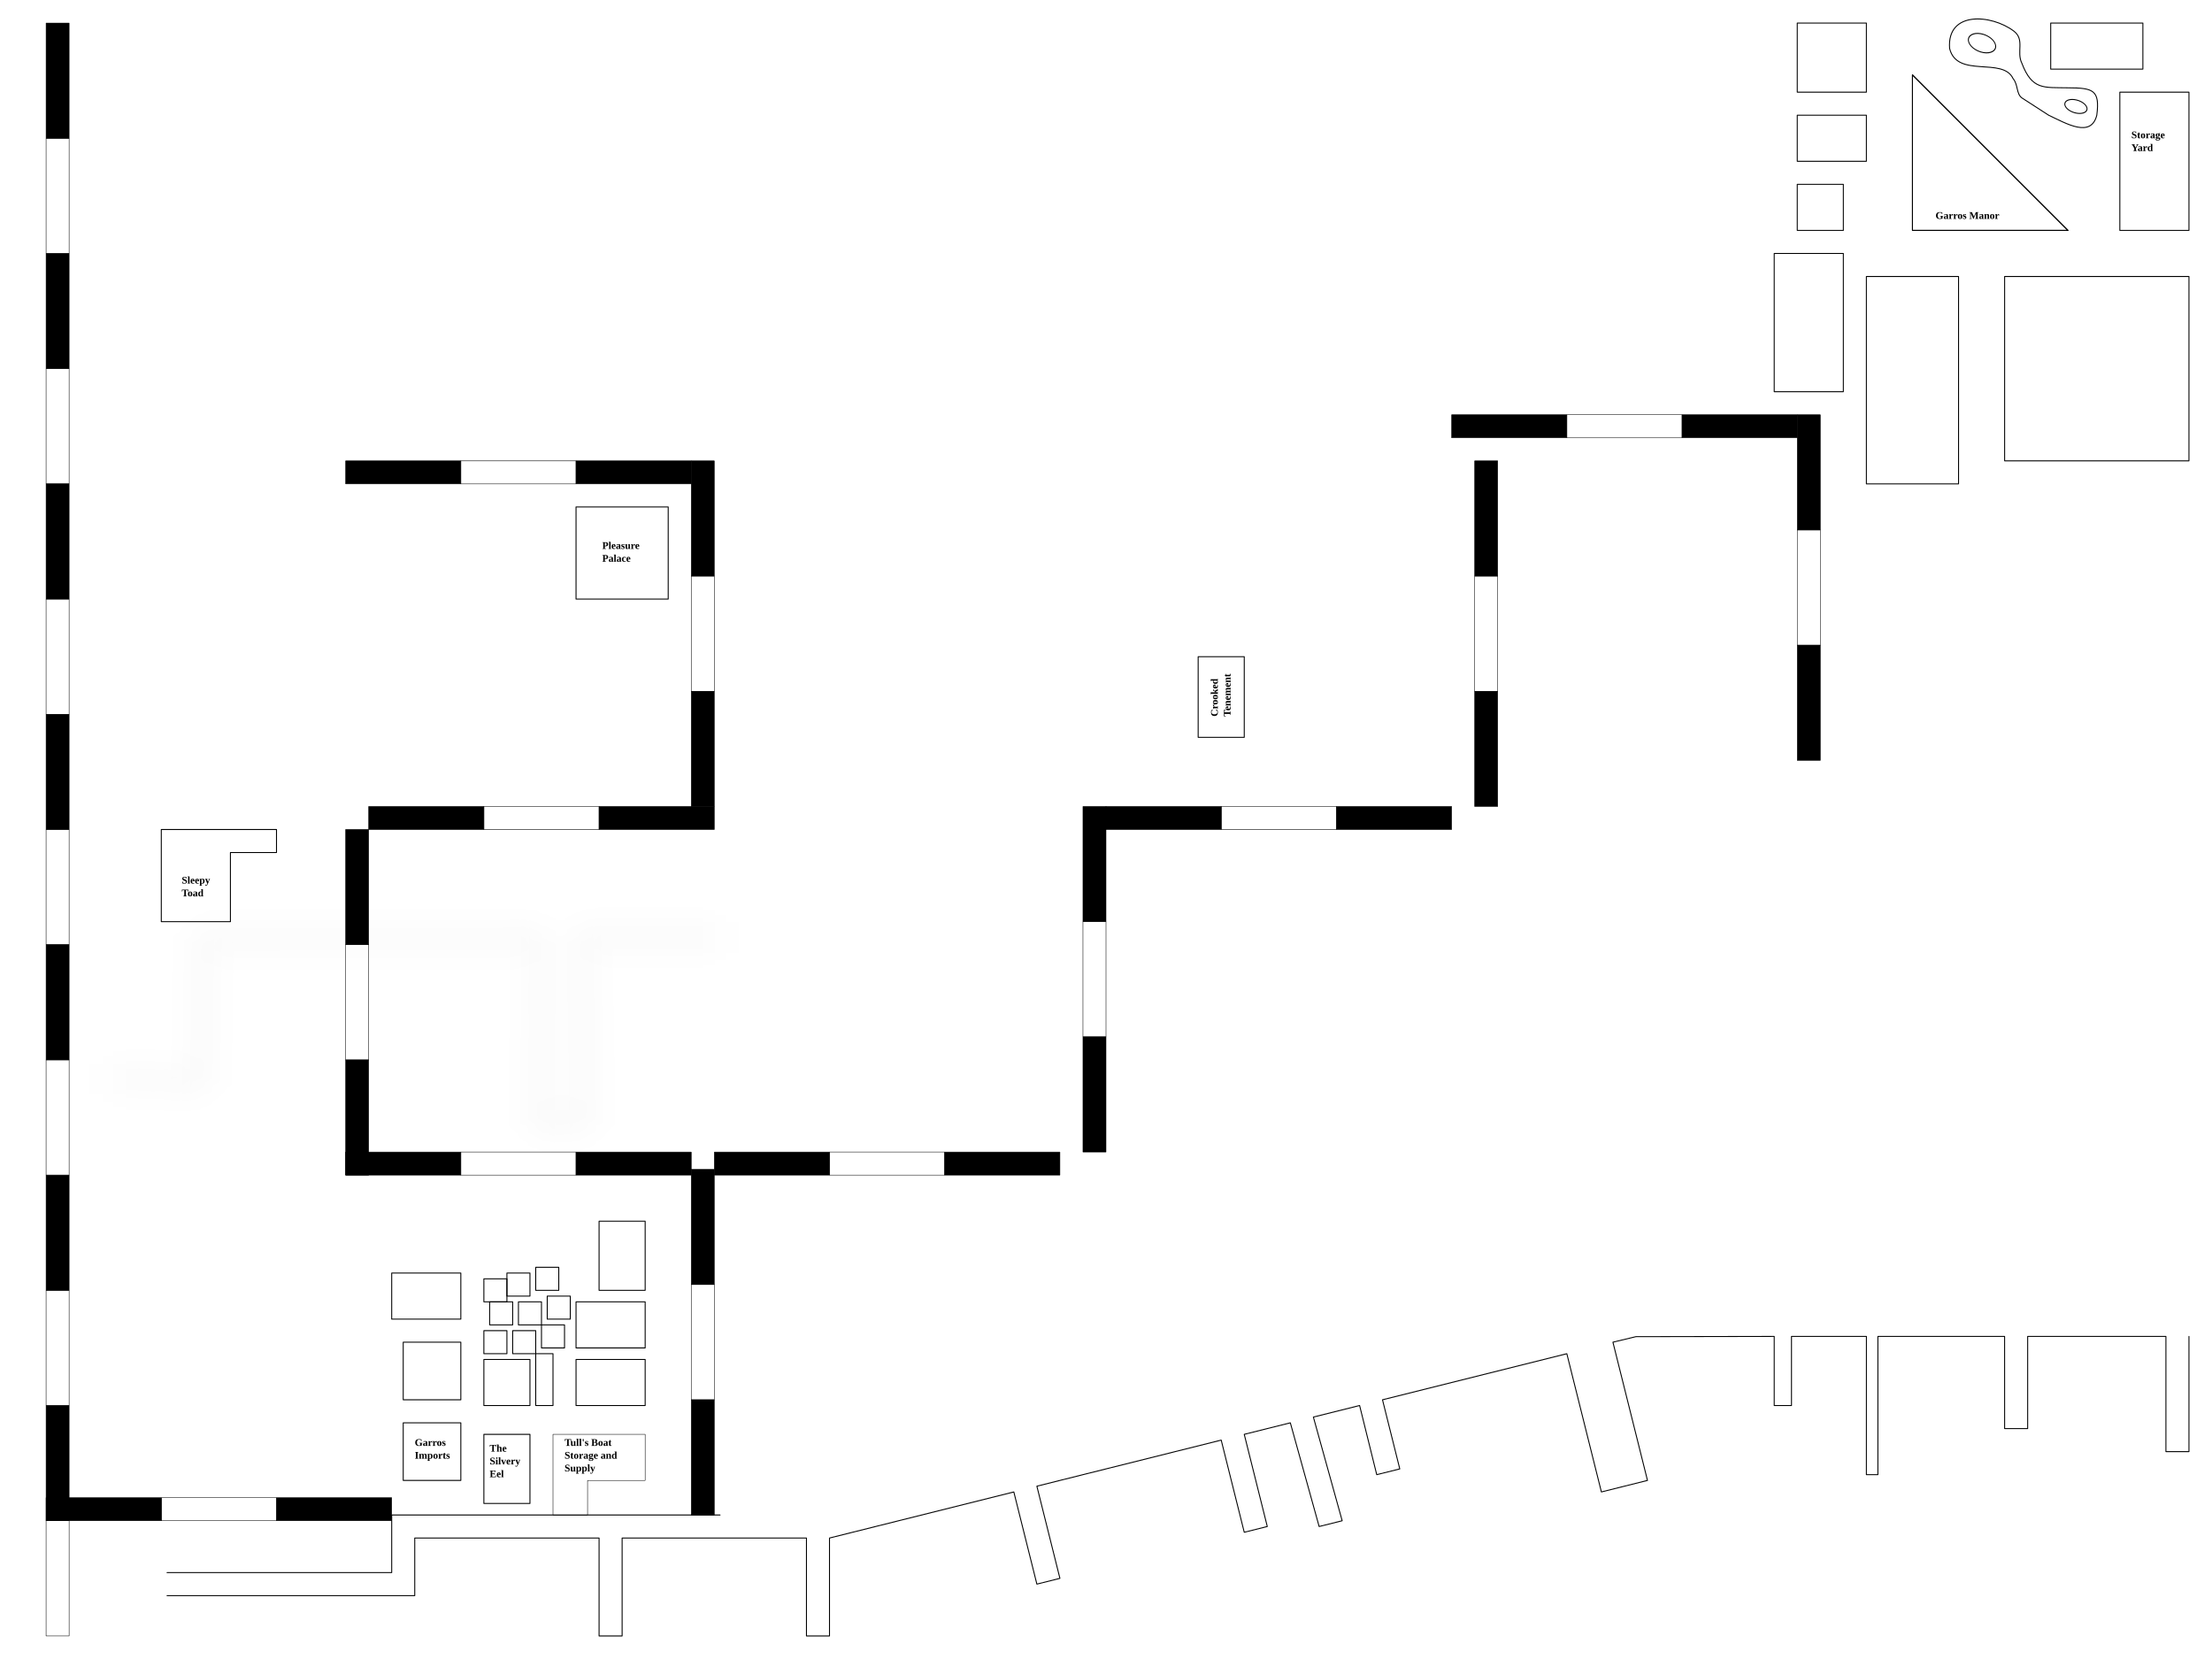
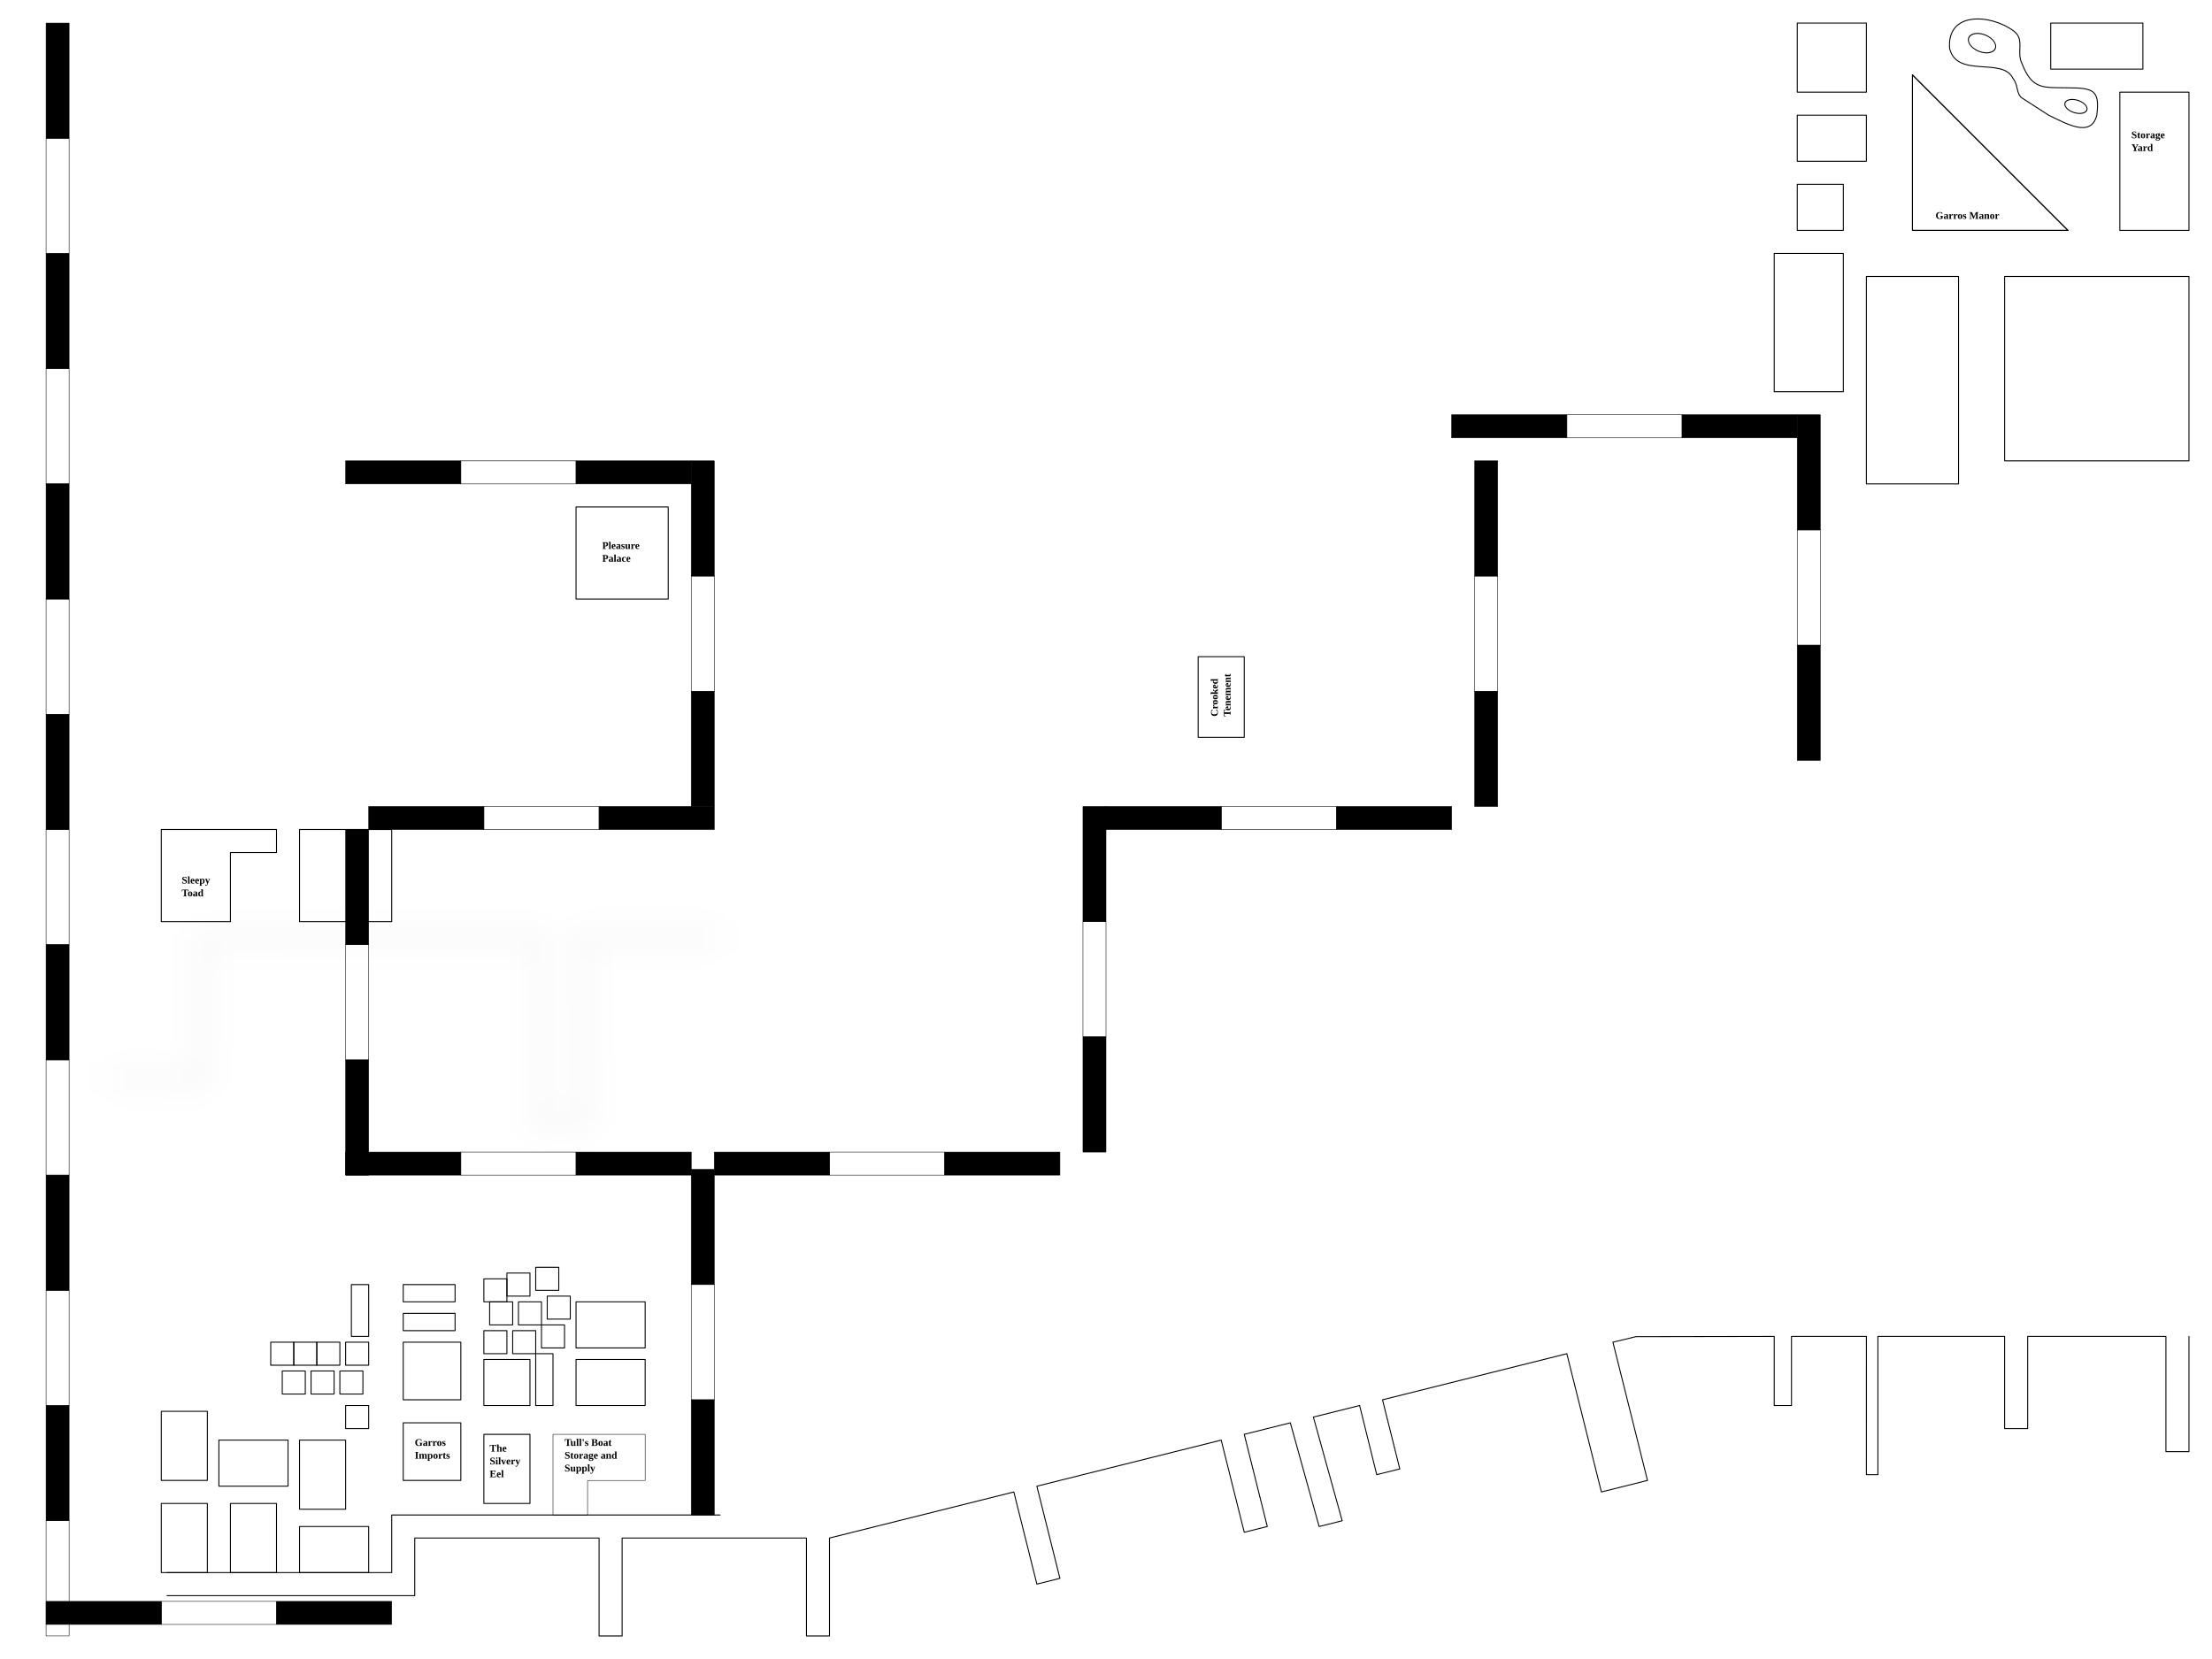
<svg xmlns="http://www.w3.org/2000/svg" version="1.1" id="svg2" width="48in" height="36in" viewBox="0 0 4608 3456">
  <defs id="defs6">
    <filter style="color-interpolation-filters:sRGB" id="filter856" x="-0.063" width="1.125" y="-0.206" height="1.411">
      <feGaussianBlur stdDeviation="33.26" id="feGaussianBlur858" />
    </filter>
    <filter style="color-interpolation-filters:sRGB" id="filter1891" x="-0.017" width="1.033" y="-0.009" height="1.019">
      <feGaussianBlur stdDeviation="0.66" id="feGaussianBlur1893" />
    </filter>
  </defs>
  <g id="layer2" transform="translate(0,1260)">
    <path style="opacity:1;fill:none;fill-opacity:0.78;stroke:#000000;stroke-width:1;stroke-linecap:round;stroke-linejoin:round;stroke-miterlimit:4;stroke-dasharray:none;stroke-dashoffset:0;stroke-opacity:1;filter:url(#filter856)" d="m 225.354,986.982 194.101,6.58 3.29,-296.086 702.382,-1.645 -1.645,384.912 95.406,-3.29 -6.58,-384.912 h 287.861" id="path820" />
    <path style="opacity:1;fill:none;fill-opacity:0.78;stroke:#000000;stroke-width:2;stroke-linecap:round;stroke-linejoin:round;stroke-miterlimit:4;stroke-dasharray:none;stroke-dashoffset:0;stroke-opacity:1" d="m 348,2064 h 516 v -120 h 384 v 204 h 48 v -204 h 384 v 204 h 48 v -204 l 384,-96 48,192 48,-12 -48,-192 384,-96 48,192 48,-12 -48,-192 96.007,-24.002 L 2748,1920 l 48,-12 -60,-216 96.305,-24.076 L 2868,1812 l 48,-12 -36,-144 384,-96 72,288 96,-24 -72,-288 47.899,-11.496 L 3696,1524 v 144 h 36 v -144 h 156.071 l -0.072,288 h 24 v -288 h 263.948 l 0.052,192 h 48 v -192 h 288 v 240 h 48 l -5e-4,-240" id="path879" />
    <path style="opacity:1;fill:none;fill-opacity:0.78;stroke:#000000;stroke-width:2;stroke-linecap:round;stroke-linejoin:round;stroke-miterlimit:4;stroke-dasharray:none;stroke-dashoffset:0;stroke-opacity:1" d="m 348,2016 h 468 v -120 h 684" id="path887" />
    <g id="g1086" transform="translate(-1344,-912)" style="stroke-width:2;stroke-miterlimit:4;stroke-dasharray:none">
      <text id="text979" y="1492.595" x="1722.496" style="font-style:normal;font-variant:normal;font-weight:bold;font-stretch:normal;font-size:21.333px;line-height:1.25;font-family:'Liberation Serif';-inkscape-font-specification:'Liberation Serif Bold';font-variant-ligatures:normal;font-variant-caps:normal;font-variant-numeric:normal;font-feature-settings:normal;text-align:start;letter-spacing:0px;word-spacing:0px;writing-mode:lr-tb;text-anchor:start;fill:#000000;fill-opacity:1;stroke:none;stroke-width:2;stroke-miterlimit:4;stroke-dasharray:none" xml:space="preserve">
        <tspan y="1492.595" x="1722.496" id="tspan977">Sleepy</tspan>
        <tspan id="tspan981" y="1519.262" x="1722.496">Toad</tspan>
      </text>
      <path id="path1058" d="m 1680,1572 h 144 v -144 h 96 v -48 h -240 z" style="opacity:1;fill:none;fill-opacity:0.78;stroke:#000000;stroke-width:2;stroke-linecap:round;stroke-linejoin:round;stroke-miterlimit:4;stroke-dasharray:none;stroke-dashoffset:0;stroke-opacity:1" />
    </g>
    <g id="g1092" transform="translate(-432,-1824)" style="stroke-width:2;stroke-miterlimit:4;stroke-dasharray:none">
      <text id="text985" y="1707.489" x="1686.496" style="font-style:normal;font-variant:normal;font-weight:bold;font-stretch:normal;font-size:21.333px;line-height:1.25;font-family:'Liberation Serif';-inkscape-font-specification:'Liberation Serif Bold';font-variant-ligatures:normal;font-variant-caps:normal;font-variant-numeric:normal;font-feature-settings:normal;text-align:start;letter-spacing:0px;word-spacing:0px;writing-mode:lr-tb;text-anchor:start;fill:#000000;fill-opacity:1;stroke:none;stroke-width:2;stroke-miterlimit:4;stroke-dasharray:none" xml:space="preserve">
        <tspan y="1707.489" x="1686.496" id="tspan983">Pleasure</tspan>
        <tspan id="tspan987" y="1734.156" x="1686.496">Palace</tspan>
      </text>
      <path id="path1060" d="m 1632,1620 h 192 v 192 h -192 z" style="opacity:1;fill:none;fill-opacity:0.78;stroke:#000000;stroke-width:2;stroke-linecap:round;stroke-linejoin:round;stroke-miterlimit:4;stroke-dasharray:none;stroke-dashoffset:0;stroke-opacity:1" />
    </g>
    <rect style="opacity:1;fill:none;fill-opacity:0.78;stroke:#000000;stroke-width:1;stroke-linecap:round;stroke-linejoin:round;stroke-miterlimit:4;stroke-dasharray:none;stroke-dashoffset:0;stroke-opacity:1" id="rect1094" width="48" height="240" x="96" y="1908" />
    <rect style="opacity:1;fill:#000000;fill-opacity:1;stroke:#000000;stroke-width:1;stroke-linecap:round;stroke-linejoin:round;stroke-miterlimit:4;stroke-dasharray:none;stroke-dashoffset:0;stroke-opacity:1" id="rect1094-7" width="48" height="240" x="96" y="1668" />
    <rect style="opacity:1;fill:none;fill-opacity:0.78;stroke:#000000;stroke-width:1;stroke-linecap:round;stroke-linejoin:round;stroke-miterlimit:4;stroke-dasharray:none;stroke-dashoffset:0;stroke-opacity:1" id="rect1094-0" width="48" height="240" x="96" y="1428" />
    <rect style="opacity:1;fill:#000000;fill-opacity:1;stroke:#000000;stroke-width:1;stroke-linecap:round;stroke-linejoin:round;stroke-miterlimit:4;stroke-dasharray:none;stroke-dashoffset:0;stroke-opacity:1" id="rect1094-7-9" width="48" height="240" x="96" y="1188" />
    <rect style="opacity:1;fill:none;fill-opacity:0.78;stroke:#000000;stroke-width:1;stroke-linecap:round;stroke-linejoin:round;stroke-miterlimit:4;stroke-dasharray:none;stroke-dashoffset:0;stroke-opacity:1" id="rect1094-3" width="48" height="240" x="96" y="948" />
    <rect style="opacity:1;fill:#000000;fill-opacity:1;stroke:#000000;stroke-width:1;stroke-linecap:round;stroke-linejoin:round;stroke-miterlimit:4;stroke-dasharray:none;stroke-dashoffset:0;stroke-opacity:1" id="rect1094-7-6" width="48" height="240" x="96" y="708" />
    <rect style="opacity:1;fill:none;fill-opacity:0.78;stroke:#000000;stroke-width:1;stroke-linecap:round;stroke-linejoin:round;stroke-miterlimit:4;stroke-dasharray:none;stroke-dashoffset:0;stroke-opacity:1" id="rect1094-0-0" width="48" height="240" x="96" y="468" />
    <rect style="opacity:1;fill:#000000;fill-opacity:1;stroke:#000000;stroke-width:1;stroke-linecap:round;stroke-linejoin:round;stroke-miterlimit:4;stroke-dasharray:none;stroke-dashoffset:0;stroke-opacity:1" id="rect1094-7-9-6" width="48" height="240" x="96" y="228" />
    <rect style="opacity:1;fill:none;fill-opacity:0.78;stroke:#000000;stroke-width:1;stroke-linecap:round;stroke-linejoin:round;stroke-miterlimit:4;stroke-dasharray:none;stroke-dashoffset:0;stroke-opacity:1" id="rect1094-2" width="48" height="240" x="96" y="-12" />
    <rect style="opacity:1;fill:#000000;fill-opacity:1;stroke:#000000;stroke-width:1;stroke-linecap:round;stroke-linejoin:round;stroke-miterlimit:4;stroke-dasharray:none;stroke-dashoffset:0;stroke-opacity:1" id="rect1094-7-61" width="48" height="240" x="96" y="-252" />
    <rect style="opacity:1;fill:none;fill-opacity:0.78;stroke:#000000;stroke-width:1;stroke-linecap:round;stroke-linejoin:round;stroke-miterlimit:4;stroke-dasharray:none;stroke-dashoffset:0;stroke-opacity:1" id="rect1094-0-8" width="48" height="240" x="96" y="-492" />
    <rect style="opacity:1;fill:#000000;fill-opacity:1;stroke:#000000;stroke-width:1;stroke-linecap:round;stroke-linejoin:round;stroke-miterlimit:4;stroke-dasharray:none;stroke-dashoffset:0;stroke-opacity:1" id="rect1094-7-9-7" width="48" height="240" x="96" y="-732" />
    <rect style="opacity:1;fill:none;fill-opacity:0.78;stroke:#000000;stroke-width:1;stroke-linecap:round;stroke-linejoin:round;stroke-miterlimit:4;stroke-dasharray:none;stroke-dashoffset:0;stroke-opacity:1" id="rect1094-3-9" width="48" height="240" x="96" y="-972" />
    <rect style="opacity:1;fill:#000000;fill-opacity:1;stroke:#000000;stroke-width:1;stroke-linecap:round;stroke-linejoin:round;stroke-miterlimit:4;stroke-dasharray:none;stroke-dashoffset:0;stroke-opacity:1" id="rect1094-7-9-7-3" width="48" height="240" x="96" y="-1212" />
    <g id="g1228" transform="translate(900,-168)">
      <rect y="1824" x="540" height="240" width="48" id="rect1094-7-7" style="opacity:1;fill:#000000;fill-opacity:1;stroke:#000000;stroke-width:1;stroke-linecap:round;stroke-linejoin:round;stroke-miterlimit:4;stroke-dasharray:none;stroke-dashoffset:0;stroke-opacity:1" />
      <rect y="1584" x="540" height="240" width="48" id="rect1094-0-5" style="opacity:1;fill:none;fill-opacity:0.78;stroke:#000000;stroke-width:1;stroke-linecap:round;stroke-linejoin:round;stroke-miterlimit:4;stroke-dasharray:none;stroke-dashoffset:0;stroke-opacity:1" />
      <rect y="1344" x="540" height="240" width="48" id="rect1094-7-9-9" style="opacity:1;fill:#000000;fill-opacity:1;stroke:#000000;stroke-width:1;stroke-linecap:round;stroke-linejoin:round;stroke-miterlimit:4;stroke-dasharray:none;stroke-dashoffset:0;stroke-opacity:1" />
    </g>
    <rect style="opacity:1;fill:none;fill-opacity:1;stroke:#000000;stroke-width:2;stroke-linecap:round;stroke-linejoin:round;stroke-miterlimit:4;stroke-dasharray:none;stroke-dashoffset:0;stroke-opacity:1" id="rect1230" width="96" height="96" x="1008" y="1572" ry="0" />
    <rect style="opacity:1;fill:none;fill-opacity:1;stroke:#000000;stroke-width:2;stroke-linecap:round;stroke-linejoin:round;stroke-miterlimit:4;stroke-dasharray:none;stroke-dashoffset:0;stroke-opacity:1" id="rect1230-2" width="48" height="48" x="1008" y="1512" />
    <rect style="opacity:1;fill:none;fill-opacity:1;stroke:#000000;stroke-width:2;stroke-linecap:round;stroke-linejoin:round;stroke-miterlimit:4;stroke-dasharray:none;stroke-dashoffset:0;stroke-opacity:1" id="rect1230-28" width="48" height="48" x="1068" y="1512" />
    <rect style="opacity:1;fill:none;fill-opacity:1;stroke:#000000;stroke-width:2;stroke-linecap:round;stroke-linejoin:round;stroke-miterlimit:4;stroke-dasharray:none;stroke-dashoffset:0;stroke-opacity:1" id="rect1230-9" width="48" height="48" x="1020" y="1452" />
    <rect style="opacity:1;fill:none;fill-opacity:1;stroke:#000000;stroke-width:2;stroke-linecap:round;stroke-linejoin:round;stroke-miterlimit:4;stroke-dasharray:none;stroke-dashoffset:0;stroke-opacity:1" id="rect1230-7" width="48" height="48" x="1080" y="1452" />
    <rect style="opacity:1;fill:none;fill-opacity:1;stroke:#000000;stroke-width:2;stroke-linecap:round;stroke-linejoin:round;stroke-miterlimit:4;stroke-dasharray:none;stroke-dashoffset:0;stroke-opacity:1" id="rect1230-3" width="48" height="48" x="1056" y="1392" />
    <rect style="opacity:1;fill:none;fill-opacity:1;stroke:#000000;stroke-width:2;stroke-linecap:round;stroke-linejoin:round;stroke-miterlimit:4;stroke-dasharray:none;stroke-dashoffset:0;stroke-opacity:1" id="rect1230-6" width="48" height="48" x="1008" y="1404" />
    <rect style="opacity:1;fill:none;fill-opacity:1;stroke:#000000;stroke-width:2;stroke-linecap:round;stroke-linejoin:round;stroke-miterlimit:4;stroke-dasharray:none;stroke-dashoffset:0;stroke-opacity:1" id="rect1230-1" width="48" height="48" x="1128" y="1500" />
    <rect style="opacity:1;fill:none;fill-opacity:1;stroke:#000000;stroke-width:2;stroke-linecap:round;stroke-linejoin:round;stroke-miterlimit:4;stroke-dasharray:none;stroke-dashoffset:0;stroke-opacity:1" id="rect1230-29" width="48" height="48" x="1140" y="1440" />
    <rect style="opacity:1;fill:none;fill-opacity:1;stroke:#000000;stroke-width:2;stroke-linecap:round;stroke-linejoin:round;stroke-miterlimit:4;stroke-dasharray:none;stroke-dashoffset:0;stroke-opacity:1" id="rect1230-31" width="48" height="48" x="1116" y="1380" />
    <rect style="opacity:1;fill:none;fill-opacity:1;stroke:#000000;stroke-width:2;stroke-linecap:round;stroke-linejoin:round;stroke-miterlimit:4;stroke-dasharray:none;stroke-dashoffset:0;stroke-opacity:1" id="rect1230-94" width="36" height="108" x="1116" y="1560" />
    <g id="g1635" transform="translate(1488,-1344)" style="stroke-width:2;stroke-miterlimit:4;stroke-dasharray:none">
      <path id="path1328" d="m 2496,564 h 324 L 2496,240 v 324" style="opacity:1;fill:none;fill-opacity:1;stroke:#000000;stroke-width:2;stroke-linecap:round;stroke-linejoin:round;stroke-miterlimit:4;stroke-dasharray:none;stroke-dashoffset:0;stroke-opacity:1" />
      <path id="path1328-5" d="m 2496,564 h 324 L 2496,240 V 564" style="opacity:1;fill:none;fill-opacity:1;stroke:#000000;stroke-width:2;stroke-linecap:butt;stroke-linejoin:round;stroke-miterlimit:4;stroke-dasharray:none;stroke-dashoffset:1.5;stroke-opacity:1" />
      <text id="text1629" y="540" x="2544" style="font-style:normal;font-variant:normal;font-weight:bold;font-stretch:normal;font-size:21.333px;line-height:1.25;font-family:'Liberation Serif';-inkscape-font-specification:'Liberation Serif Bold';font-variant-ligatures:normal;font-variant-caps:normal;font-variant-numeric:normal;font-feature-settings:normal;text-align:start;letter-spacing:0px;word-spacing:0px;writing-mode:lr-tb;text-anchor:start;fill:#000000;fill-opacity:1;stroke:none;stroke-width:2;stroke-miterlimit:4;stroke-dasharray:none" xml:space="preserve">
        <tspan y="540" x="2544" id="tspan1627">Garros Manor</tspan>
      </text>
    </g>
    <g id="g1228-0" transform="rotate(-90,936,792)">
      <rect y="1824" x="540" height="240" width="48" id="rect1094-7-7-3" style="opacity:1;fill:#000000;fill-opacity:1;stroke:#000000;stroke-width:1;stroke-linecap:round;stroke-linejoin:round;stroke-miterlimit:4;stroke-dasharray:none;stroke-dashoffset:0;stroke-opacity:1" />
      <rect y="1584" x="540" height="240" width="48" id="rect1094-0-5-6" style="opacity:1;fill:none;fill-opacity:0.78;stroke:#000000;stroke-width:1;stroke-linecap:round;stroke-linejoin:round;stroke-miterlimit:4;stroke-dasharray:none;stroke-dashoffset:0;stroke-opacity:1" />
      <rect y="1344" x="540" height="240" width="48" id="rect1094-7-9-9-1" style="opacity:1;fill:#000000;fill-opacity:1;stroke:#000000;stroke-width:1;stroke-linecap:round;stroke-linejoin:round;stroke-miterlimit:4;stroke-dasharray:none;stroke-dashoffset:0;stroke-opacity:1" />
    </g>
    <g id="g1228-06" transform="translate(1716,-924)">
      <rect y="1824" x="540" height="240" width="48" id="rect1094-7-7-32" style="opacity:1;fill:#000000;fill-opacity:1;stroke:#000000;stroke-width:1;stroke-linecap:round;stroke-linejoin:round;stroke-miterlimit:4;stroke-dasharray:none;stroke-dashoffset:0;stroke-opacity:1" />
      <rect y="1584" x="540" height="240" width="48" id="rect1094-0-5-0" style="opacity:1;fill:none;fill-opacity:0.78;stroke:#000000;stroke-width:1;stroke-linecap:round;stroke-linejoin:round;stroke-miterlimit:4;stroke-dasharray:none;stroke-dashoffset:0;stroke-opacity:1" />
      <rect y="1344" x="540" height="240" width="48" id="rect1094-7-9-9-6" style="opacity:1;fill:#000000;fill-opacity:1;stroke:#000000;stroke-width:1;stroke-linecap:round;stroke-linejoin:round;stroke-miterlimit:4;stroke-dasharray:none;stroke-dashoffset:0;stroke-opacity:1" />
    </g>
    <g id="g1228-1" transform="translate(2532,-1644)">
      <rect y="1824" x="540" height="240" width="48" id="rect1094-7-7-5" style="opacity:1;fill:#000000;fill-opacity:1;stroke:#000000;stroke-width:1;stroke-linecap:round;stroke-linejoin:round;stroke-miterlimit:4;stroke-dasharray:none;stroke-dashoffset:0;stroke-opacity:1" />
      <rect y="1584" x="540" height="240" width="48" id="rect1094-0-5-5" style="opacity:1;fill:none;fill-opacity:0.78;stroke:#000000;stroke-width:1;stroke-linecap:round;stroke-linejoin:round;stroke-miterlimit:4;stroke-dasharray:none;stroke-dashoffset:0;stroke-opacity:1" />
      <rect y="1344" x="540" height="240" width="48" id="rect1094-7-9-9-4" style="opacity:1;fill:#000000;fill-opacity:1;stroke:#000000;stroke-width:1;stroke-linecap:round;stroke-linejoin:round;stroke-miterlimit:4;stroke-dasharray:none;stroke-dashoffset:0;stroke-opacity:1" />
    </g>
    <g id="g1228-0-7" transform="rotate(-90,984,24)">
      <rect y="1824" x="540" height="240" width="48" id="rect1094-7-7-3-6" style="opacity:1;fill:#000000;fill-opacity:1;stroke:#000000;stroke-width:1;stroke-linecap:round;stroke-linejoin:round;stroke-miterlimit:4;stroke-dasharray:none;stroke-dashoffset:0;stroke-opacity:1" />
      <rect y="1584" x="540" height="240" width="48" id="rect1094-0-5-6-5" style="opacity:1;fill:none;fill-opacity:0.78;stroke:#000000;stroke-width:1;stroke-linecap:round;stroke-linejoin:round;stroke-miterlimit:4;stroke-dasharray:none;stroke-dashoffset:0;stroke-opacity:1" />
      <rect y="1344" x="540" height="240" width="48" id="rect1094-7-9-9-1-6" style="opacity:1;fill:#000000;fill-opacity:1;stroke:#000000;stroke-width:1;stroke-linecap:round;stroke-linejoin:round;stroke-miterlimit:4;stroke-dasharray:none;stroke-dashoffset:0;stroke-opacity:1" />
    </g>
    <g id="g1228-0-9" transform="rotate(-90,936,-744)">
      <rect y="1824" x="540" height="240" width="48" id="rect1094-7-7-3-3" style="opacity:1;fill:#000000;fill-opacity:1;stroke:#000000;stroke-width:1;stroke-linecap:round;stroke-linejoin:round;stroke-miterlimit:4;stroke-dasharray:none;stroke-dashoffset:0;stroke-opacity:1" />
      <rect y="1584" x="540" height="240" width="48" id="rect1094-0-5-6-7" style="opacity:1;fill:none;fill-opacity:0.78;stroke:#000000;stroke-width:1;stroke-linecap:round;stroke-linejoin:round;stroke-miterlimit:4;stroke-dasharray:none;stroke-dashoffset:0;stroke-opacity:1" />
      <rect y="1344" x="540" height="240" width="48" id="rect1094-7-9-9-1-4" style="opacity:1;fill:#000000;fill-opacity:1;stroke:#000000;stroke-width:1;stroke-linecap:round;stroke-linejoin:round;stroke-miterlimit:4;stroke-dasharray:none;stroke-dashoffset:0;stroke-opacity:1" />
    </g>
    <g id="g1228-1-5" transform="translate(3204,-1740)">
      <rect y="1824" x="540" height="240" width="48" id="rect1094-7-7-5-2" style="opacity:1;fill:#000000;fill-opacity:1;stroke:#000000;stroke-width:1;stroke-linecap:round;stroke-linejoin:round;stroke-miterlimit:4;stroke-dasharray:none;stroke-dashoffset:0;stroke-opacity:1" />
      <rect y="1584" x="540" height="240" width="48" id="rect1094-0-5-5-5" style="opacity:1;fill:none;fill-opacity:0.78;stroke:#000000;stroke-width:1;stroke-linecap:round;stroke-linejoin:round;stroke-miterlimit:4;stroke-dasharray:none;stroke-dashoffset:0;stroke-opacity:1" />
      <rect y="1344" x="540" height="240" width="48" id="rect1094-7-9-9-4-4" style="opacity:1;fill:#000000;fill-opacity:1;stroke:#000000;stroke-width:1;stroke-linecap:round;stroke-linejoin:round;stroke-miterlimit:4;stroke-dasharray:none;stroke-dashoffset:0;stroke-opacity:1" />
    </g>
-     <g id="g1228-0-74" transform="rotate(-90,600,1848)">
+     <g id="g1228-0-74" transform="rotate(-90,708,1956)">
      <rect y="1824" x="540" height="240" width="48" id="rect1094-7-7-3-4" style="opacity:1;fill:#000000;fill-opacity:1;stroke:#000000;stroke-width:1;stroke-linecap:round;stroke-linejoin:round;stroke-miterlimit:4;stroke-dasharray:none;stroke-dashoffset:0;stroke-opacity:1" />
      <rect y="1584" x="540" height="240" width="48" id="rect1094-0-5-6-3" style="opacity:1;fill:none;fill-opacity:0.78;stroke:#000000;stroke-width:1;stroke-linecap:round;stroke-linejoin:round;stroke-miterlimit:4;stroke-dasharray:none;stroke-dashoffset:0;stroke-opacity:1" />
      <rect y="1344" x="540" height="240" width="48" id="rect1094-7-9-9-1-0" style="opacity:1;fill:#000000;fill-opacity:1;stroke:#000000;stroke-width:1;stroke-linecap:round;stroke-linejoin:round;stroke-miterlimit:4;stroke-dasharray:none;stroke-dashoffset:0;stroke-opacity:1" />
    </g>
    <g id="g1228-0-78" transform="rotate(-90,552,1176)">
      <rect y="1824" x="540" height="240" width="48" id="rect1094-7-7-3-68" style="opacity:1;fill:#000000;fill-opacity:1;stroke:#000000;stroke-width:1;stroke-linecap:round;stroke-linejoin:round;stroke-miterlimit:4;stroke-dasharray:none;stroke-dashoffset:0;stroke-opacity:1" />
      <rect y="1584" x="540" height="240" width="48" id="rect1094-0-5-6-8" style="opacity:1;fill:none;fill-opacity:0.78;stroke:#000000;stroke-width:1;stroke-linecap:round;stroke-linejoin:round;stroke-miterlimit:4;stroke-dasharray:none;stroke-dashoffset:0;stroke-opacity:1" />
      <rect y="1344" x="540" height="240" width="48" id="rect1094-7-9-9-1-43" style="opacity:1;fill:#000000;fill-opacity:1;stroke:#000000;stroke-width:1;stroke-linecap:round;stroke-linejoin:round;stroke-miterlimit:4;stroke-dasharray:none;stroke-dashoffset:0;stroke-opacity:1" />
    </g>
    <g id="g1228-06-1" transform="translate(180,-876)">
      <rect y="1824" x="540" height="240" width="48" id="rect1094-7-7-32-4" style="opacity:1;fill:#000000;fill-opacity:1;stroke:#000000;stroke-width:1;stroke-linecap:round;stroke-linejoin:round;stroke-miterlimit:4;stroke-dasharray:none;stroke-dashoffset:0;stroke-opacity:1" />
      <rect y="1584" x="540" height="240" width="48" id="rect1094-0-5-0-9" style="opacity:1;fill:none;fill-opacity:0.78;stroke:#000000;stroke-width:1;stroke-linecap:round;stroke-linejoin:round;stroke-miterlimit:4;stroke-dasharray:none;stroke-dashoffset:0;stroke-opacity:1" />
      <rect y="1344" x="540" height="240" width="48" id="rect1094-7-9-9-6-2" style="opacity:1;fill:#000000;fill-opacity:1;stroke:#000000;stroke-width:1;stroke-linecap:round;stroke-linejoin:round;stroke-miterlimit:4;stroke-dasharray:none;stroke-dashoffset:0;stroke-opacity:1" />
    </g>
    <g id="g1228-0-78-0" transform="rotate(-90,216,792)">
      <rect y="1824" x="540" height="240" width="48" id="rect1094-7-7-3-68-6" style="opacity:1;fill:#000000;fill-opacity:1;stroke:#000000;stroke-width:1;stroke-linecap:round;stroke-linejoin:round;stroke-miterlimit:4;stroke-dasharray:none;stroke-dashoffset:0;stroke-opacity:1" />
      <rect y="1584" x="540" height="240" width="48" id="rect1094-0-5-6-8-8" style="opacity:1;fill:none;fill-opacity:0.78;stroke:#000000;stroke-width:1;stroke-linecap:round;stroke-linejoin:round;stroke-miterlimit:4;stroke-dasharray:none;stroke-dashoffset:0;stroke-opacity:1" />
      <rect y="1344" x="540" height="240" width="48" id="rect1094-7-9-9-1-43-9" style="opacity:1;fill:#000000;fill-opacity:1;stroke:#000000;stroke-width:1;stroke-linecap:round;stroke-linejoin:round;stroke-miterlimit:4;stroke-dasharray:none;stroke-dashoffset:0;stroke-opacity:1" />
    </g>
    <g id="g1228-0-78-0-2" transform="rotate(-90,-168,456)">
      <rect y="1824" x="540" height="240" width="48" id="rect1094-7-7-3-68-6-6" style="opacity:1;fill:#000000;fill-opacity:1;stroke:#000000;stroke-width:1;stroke-linecap:round;stroke-linejoin:round;stroke-miterlimit:4;stroke-dasharray:none;stroke-dashoffset:0;stroke-opacity:1" />
      <rect y="1584" x="540" height="240" width="48" id="rect1094-0-5-6-8-8-6" style="opacity:1;fill:none;fill-opacity:0.78;stroke:#000000;stroke-width:1;stroke-linecap:round;stroke-linejoin:round;stroke-miterlimit:4;stroke-dasharray:none;stroke-dashoffset:0;stroke-opacity:1" />
      <rect y="1344" x="540" height="240" width="48" id="rect1094-7-9-9-1-43-9-4" style="opacity:1;fill:#000000;fill-opacity:1;stroke:#000000;stroke-width:1;stroke-linecap:round;stroke-linejoin:round;stroke-miterlimit:4;stroke-dasharray:none;stroke-dashoffset:0;stroke-opacity:1" />
    </g>
    <g id="g1228-06-9" transform="translate(900,-1644)">
      <rect y="1824" x="540" height="240" width="48" id="rect1094-7-7-32-5" style="opacity:1;fill:#000000;fill-opacity:1;stroke:#000000;stroke-width:1;stroke-linecap:round;stroke-linejoin:round;stroke-miterlimit:4;stroke-dasharray:none;stroke-dashoffset:0;stroke-opacity:1" />
      <rect y="1584" x="540" height="240" width="48" id="rect1094-0-5-0-0" style="opacity:1;fill:none;fill-opacity:0.78;stroke:#000000;stroke-width:1;stroke-linecap:round;stroke-linejoin:round;stroke-miterlimit:4;stroke-dasharray:none;stroke-dashoffset:0;stroke-opacity:1" />
      <rect y="1344" x="540" height="240" width="48" id="rect1094-7-9-9-6-4" style="opacity:1;fill:#000000;fill-opacity:1;stroke:#000000;stroke-width:1;stroke-linecap:round;stroke-linejoin:round;stroke-miterlimit:4;stroke-dasharray:none;stroke-dashoffset:0;stroke-opacity:1" />
    </g>
    <g id="g1905" transform="translate(672,120)" style="stroke-width:2;stroke-miterlimit:4;stroke-dasharray:none">
      <rect y="-12" x="1824" height="168" width="96" id="rect1889" style="opacity:1;fill:none;fill-opacity:1;stroke:#000000;stroke-width:2;stroke-linecap:butt;stroke-linejoin:round;stroke-miterlimit:4;stroke-dasharray:none;stroke-dashoffset:1.5;stroke-opacity:1;filter:url(#filter1891)" />
      <text transform="rotate(-90)" id="text1897" y="1864.854" x="-112.63" style="font-style:normal;font-variant:normal;font-weight:bold;font-stretch:normal;font-size:21.333px;line-height:1.25;font-family:'Liberation Serif';-inkscape-font-specification:'Liberation Serif Bold';font-variant-ligatures:normal;font-variant-caps:normal;font-variant-numeric:normal;font-feature-settings:normal;text-align:start;letter-spacing:0px;word-spacing:0px;writing-mode:lr-tb;text-anchor:start;fill:#000000;fill-opacity:1;stroke:none;stroke-width:2;stroke-miterlimit:4;stroke-dasharray:none" xml:space="preserve">
        <tspan y="1864.854" x="-112.63" id="tspan1895">Crooked</tspan>
        <tspan id="tspan1899" y="1891.521" x="-112.63">Tenement</tspan>
      </text>
    </g>
    <rect style="opacity:1;fill:none;fill-opacity:1;stroke:#000000;stroke-width:2;stroke-linecap:butt;stroke-linejoin:round;stroke-miterlimit:4;stroke-dasharray:none;stroke-dashoffset:1.5;stroke-opacity:1" id="rect1911" width="192" height="96" x="4272" y="-1212" />
    <rect style="opacity:1;fill:none;fill-opacity:1;stroke:#000000;stroke-width:2;stroke-linecap:butt;stroke-linejoin:round;stroke-miterlimit:4;stroke-dasharray:none;stroke-dashoffset:1.5;stroke-opacity:1" id="rect1911-8" width="144" height="288" x="4416" y="-1068" />
    <rect style="opacity:1;fill:none;fill-opacity:1;stroke:#000000;stroke-width:2;stroke-linecap:butt;stroke-linejoin:round;stroke-miterlimit:4;stroke-dasharray:none;stroke-dashoffset:1.5;stroke-opacity:1" id="rect1911-1" width="144" height="144" x="3744" y="-1212" />
    <rect style="opacity:1;fill:none;fill-opacity:1;stroke:#000000;stroke-width:2;stroke-linecap:butt;stroke-linejoin:round;stroke-miterlimit:4;stroke-dasharray:none;stroke-dashoffset:1.5;stroke-opacity:1" id="rect1911-72" width="144" height="96" x="3744" y="-1020" />
    <rect style="opacity:1;fill:none;fill-opacity:1;stroke:#000000;stroke-width:2;stroke-linecap:butt;stroke-linejoin:round;stroke-miterlimit:4;stroke-dasharray:none;stroke-dashoffset:1.5;stroke-opacity:1" id="rect1911-722" width="96" height="96" x="3744" y="-876" />
    <rect style="opacity:1;fill:none;fill-opacity:1;stroke:#000000;stroke-width:2;stroke-linecap:butt;stroke-linejoin:round;stroke-miterlimit:4;stroke-dasharray:none;stroke-dashoffset:1.5;stroke-opacity:1" id="rect1911-6" width="144" height="288" x="3696" y="-732" />
    <rect style="opacity:1;fill:none;fill-opacity:1;stroke:#000000;stroke-width:2;stroke-linecap:butt;stroke-linejoin:round;stroke-miterlimit:4;stroke-dasharray:none;stroke-dashoffset:1.5;stroke-opacity:1" id="rect1911-6-6" width="432" height="192" x="-684" y="-4080" transform="rotate(90)" />
    <rect style="opacity:1;fill:none;fill-opacity:1;stroke:#000000;stroke-width:2;stroke-linecap:butt;stroke-linejoin:round;stroke-miterlimit:4;stroke-dasharray:none;stroke-dashoffset:1.5;stroke-opacity:1" id="rect1911-10" width="384" height="384" x="4176" y="-684" />
    <text xml:space="preserve" style="font-style:normal;font-variant:normal;font-weight:bold;font-stretch:normal;font-size:21.333px;line-height:1.25;font-family:'Liberation Serif';-inkscape-font-specification:'Liberation Serif Bold';font-variant-ligatures:normal;font-variant-caps:normal;font-variant-numeric:normal;font-feature-settings:normal;text-align:start;letter-spacing:0px;word-spacing:0px;writing-mode:lr-tb;text-anchor:start;fill:#000000;fill-opacity:1;stroke:none;stroke-width:2;stroke-miterlimit:4;stroke-dasharray:none" x="4440" y="-972" id="text2051">
      <tspan id="tspan2049" x="4440" y="-972">Storage</tspan>
      <tspan x="4440" y="-945.333" id="tspan2053">Yard</tspan>
    </text>
    <path style="opacity:1;fill:none;fill-opacity:1;stroke:#000000;stroke-width:2;stroke-linecap:butt;stroke-linejoin:round;stroke-miterlimit:4;stroke-dasharray:none;stroke-dashoffset:1.5;stroke-opacity:1" d="m 4061.379,-1159.065 c -5.989,-78.526 86.811,-71.33 133.535,-36.338 C 4218.732,-1177.566 4200,-1152 4212,-1128 c 21.506,56.097 45.672,49.892 96,50.936 52.528,0.262 66.823,4.403 60,57.064 -12,48 -62.977,17.633 -100.305,0 L 4212,-1056 c -12,-8.643 -7.56,-27.567 -18.397,-40.255 -21.418,-46.033 -116.74,0.285 -132.224,-62.809 z" id="path2066" />
    <ellipse style="opacity:1;fill:none;fill-opacity:1;stroke:#000000;stroke-width:2.01;stroke-linecap:butt;stroke-linejoin:round;stroke-miterlimit:4;stroke-dasharray:none;stroke-dashoffset:1.5;stroke-opacity:1" id="path2071" transform="matrix(0.9557341,0.2942316,-0.1594997,0.987198,0,0)" ry="18.522" rx="29.606" cy="-2355.76" cx="3927.014" />
    <ellipse style="opacity:1;fill:none;fill-opacity:1;stroke:#000000;stroke-width:2.004;stroke-linecap:butt;stroke-linejoin:round;stroke-miterlimit:4;stroke-dasharray:none;stroke-dashoffset:1.5;stroke-opacity:1" id="path2071-1" transform="matrix(0.9650462,0.2620799,-0.1801596,0.9836374,0,0)" ry="13.375" rx="23.914" cy="-2142.889" cx="4081.127" />
+     <rect style="opacity:1;fill:none;fill-opacity:1;stroke:#000000;stroke-width:2;stroke-linecap:round;stroke-linejoin:round;stroke-miterlimit:4;stroke-dasharray:none;stroke-dashoffset:0;stroke-opacity:1" id="rect1230-94-4" width="36" height="108" x="-1512" y="840" transform="rotate(-90)" />
+     <rect style="opacity:1;fill:none;fill-opacity:1;stroke:#000000;stroke-width:2;stroke-linecap:round;stroke-linejoin:round;stroke-miterlimit:4;stroke-dasharray:none;stroke-dashoffset:0;stroke-opacity:1" id="rect1230-94-5" width="36" height="108" x="732" y="1416" />
+     <rect style="opacity:1;fill:none;fill-opacity:1;stroke:#000000;stroke-width:2;stroke-linecap:round;stroke-linejoin:round;stroke-miterlimit:4;stroke-dasharray:none;stroke-dashoffset:0;stroke-opacity:1" id="rect1230-94-4-2" width="36" height="108" x="-1452" y="840" transform="rotate(-90)" />
+     <path style="opacity:1;fill:none;fill-opacity:1;stroke:#000000;stroke-width:2;stroke-linecap:butt;stroke-linejoin:round;stroke-miterlimit:4;stroke-dasharray:none;stroke-dashoffset:1.5;stroke-opacity:1" d="M 624,468 V 660 H 816 V 468 Z" id="path2626" />
  </g>
  <g id="layer3">
    <path style="opacity:1;fill:none;fill-opacity:0.78;stroke:#000000;stroke-width:2;stroke-linecap:round;stroke-linejoin:round;stroke-miterlimit:4;stroke-dasharray:none;stroke-dashoffset:0;stroke-opacity:1" d="m 840,2796 v 120 h 120 v -120 z" id="path895-3" />
-     <path style="opacity:1;fill:none;fill-opacity:0.78;stroke:#000000;stroke-width:2;stroke-linecap:round;stroke-linejoin:round;stroke-miterlimit:4;stroke-dasharray:none;stroke-dashoffset:0;stroke-opacity:1" d="M 960,2652 H 816 v 96 h 144 z" id="path903-5" />
+     <path style="opacity:1;fill:none;fill-opacity:0.78;stroke:#000000;stroke-width:2;stroke-linecap:round;stroke-linejoin:round;stroke-miterlimit:4;stroke-dasharray:none;stroke-dashoffset:0;stroke-opacity:1" d="M 768,3180 H 624 v 96 h 144 z" id="path903-5" />
    <g id="g1073" transform="translate(-1344,96)" style="stroke-width:2;stroke-miterlimit:4;stroke-dasharray:none">
      <path id="path903" d="m 2352,1632 v 144 h 96 v -144 z" style="opacity:1;fill:none;fill-opacity:0.78;stroke:#000000;stroke-width:2;stroke-linecap:round;stroke-linejoin:round;stroke-miterlimit:4;stroke-dasharray:none;stroke-dashoffset:0;stroke-opacity:1" transform="translate(0,1260)" />
      <text id="text953" y="1668" x="2364" style="font-style:normal;font-variant:normal;font-weight:bold;font-stretch:normal;font-size:21.333px;line-height:1.25;font-family:'Liberation Serif';-inkscape-font-specification:'Liberation Serif Bold';font-variant-ligatures:normal;font-variant-caps:normal;font-variant-numeric:normal;font-feature-settings:normal;text-align:start;letter-spacing:0px;word-spacing:0px;writing-mode:lr-tb;text-anchor:start;fill:#000000;fill-opacity:1;stroke:none;stroke-width:2;stroke-miterlimit:4;stroke-dasharray:none" xml:space="preserve" transform="translate(0,1260)">
        <tspan y="1668" x="2364" id="tspan951">The</tspan>
        <tspan id="tspan955" y="1694.667" x="2364">Silvery</tspan>
        <tspan id="tspan957" y="1721.333" x="2364">Eel</tspan>
      </text>
    </g>
    <g id="g1080" transform="translate(-1344,96)">
      <path id="path911" d="m 2496,1632 v 168 h 72 v -72 h 120 v -96 z" style="opacity:1;fill:none;fill-opacity:0.78;stroke:#000000;stroke-width:1;stroke-linecap:round;stroke-linejoin:round;stroke-miterlimit:4;stroke-dasharray:none;stroke-dashoffset:0;stroke-opacity:1" transform="translate(0,1260)" />
      <text id="text961" y="1656" x="2520" style="font-style:normal;font-variant:normal;font-weight:bold;font-stretch:normal;font-size:21.333px;line-height:1.25;font-family:'Liberation Serif';-inkscape-font-specification:'Liberation Serif Bold';font-variant-ligatures:normal;font-variant-caps:normal;font-variant-numeric:normal;font-feature-settings:normal;text-align:start;letter-spacing:0px;word-spacing:0px;writing-mode:lr-tb;text-anchor:start;fill:#000000;fill-opacity:1;stroke:none" xml:space="preserve" transform="translate(0,1260)">
        <tspan y="1656" x="2520" id="tspan959">Tull's Boat</tspan>
        <tspan id="tspan965" y="1682.667" x="2520">Storage and</tspan>
        <tspan id="tspan969" y="1709.333" x="2520">Supply</tspan>
      </text>
    </g>
    <g id="g1066" transform="translate(-1344,96)" style="stroke-width:2;stroke-miterlimit:4;stroke-dasharray:none">
      <path id="path895" d="m 2184,1608 v 120 h 120 v -120 z" style="opacity:1;fill:none;fill-opacity:0.78;stroke:#000000;stroke-width:2;stroke-linecap:round;stroke-linejoin:round;stroke-miterlimit:4;stroke-dasharray:none;stroke-dashoffset:0;stroke-opacity:1" transform="translate(0,1260)" />
      <text id="text973" y="1656" x="2208" style="font-style:normal;font-variant:normal;font-weight:bold;font-stretch:normal;font-size:21.333px;line-height:1.25;font-family:'Liberation Serif';-inkscape-font-specification:'Liberation Serif Bold';font-variant-ligatures:normal;font-variant-caps:normal;font-variant-numeric:normal;font-feature-settings:normal;text-align:start;letter-spacing:0px;word-spacing:0px;writing-mode:lr-tb;text-anchor:start;fill:#000000;fill-opacity:1;stroke:none;stroke-width:2;stroke-miterlimit:4;stroke-dasharray:none" xml:space="preserve" transform="translate(0,1260)">
        <tspan y="1656" x="2208" id="tspan971">Garros</tspan>
        <tspan id="tspan975" y="1682.667" x="2208">Imports</tspan>
      </text>
    </g>
    <path style="opacity:1;fill:none;fill-opacity:0.78;stroke:#000000;stroke-width:2;stroke-linecap:round;stroke-linejoin:round;stroke-miterlimit:4;stroke-dasharray:none;stroke-dashoffset:0;stroke-opacity:1" d="m 1344,2832 h -144 v 96 h 144 z" id="path903-5-7" />
    <path style="opacity:1;fill:none;fill-opacity:0.78;stroke:#000000;stroke-width:2;stroke-linecap:round;stroke-linejoin:round;stroke-miterlimit:4;stroke-dasharray:none;stroke-dashoffset:0;stroke-opacity:1" d="m 1344,2712 h -144 v 96 h 144 z" id="path903-5-8" />
-     <path style="opacity:1;fill:none;fill-opacity:0.78;stroke:#000000;stroke-width:2;stroke-linecap:round;stroke-linejoin:round;stroke-miterlimit:4;stroke-dasharray:none;stroke-dashoffset:0;stroke-opacity:1" d="m 1248,2544 v 144 h 96 v -144 z" id="path903-5-4" />
+     <path style="opacity:1;fill:none;fill-opacity:0.78;stroke:#000000;stroke-width:2;stroke-linecap:round;stroke-linejoin:round;stroke-miterlimit:4;stroke-dasharray:none;stroke-dashoffset:0;stroke-opacity:1" d="m 480,3132 v 144 h 96 v -144 z" id="path903-5-4" />
    <g id="layer1" style="display:none">
      <text transform="translate(0,1260)" xml:space="preserve" style="font-style:normal;font-variant:normal;font-weight:bold;font-stretch:normal;font-size:21.333px;line-height:1.25;font-family:'Liberation Serif';-inkscape-font-specification:'Liberation Serif Bold';font-variant-ligatures:normal;font-variant-caps:normal;font-variant-numeric:normal;font-feature-settings:normal;text-align:start;letter-spacing:0px;word-spacing:0px;writing-mode:lr-tb;text-anchor:start;fill:#000000;fill-opacity:1;stroke:none;stroke-width:2;stroke-miterlimit:4;stroke-dasharray:none" x="4270.989" y="-572.373" id="text1981">
        <tspan id="tspan1979" x="4270.989" y="-572.373">Compound</tspan>
        <tspan x="4270.989" y="-545.707" id="tspan1983">of</tspan>
        <tspan x="4270.989" y="-519.04" id="tspan1985">Dionysios</tspan>
        <tspan x="4270.989" y="-492.373" id="tspan2039">Alexandoros</tspan>
      </text>
      <text transform="translate(0,1260)" xml:space="preserve" style="font-style:normal;font-variant:normal;font-weight:bold;font-stretch:normal;font-size:21.333px;line-height:1.25;font-family:'Liberation Serif';-inkscape-font-specification:'Liberation Serif Bold';font-variant-ligatures:normal;font-variant-caps:normal;font-variant-numeric:normal;font-feature-settings:normal;text-align:start;letter-spacing:0px;word-spacing:0px;writing-mode:lr-tb;text-anchor:start;fill:#000000;fill-opacity:1;stroke:none;stroke-width:2;stroke-miterlimit:4;stroke-dasharray:none" x="3750.728" y="-834.243" id="text2057">
        <tspan id="tspan2055" x="3750.728" y="-834.243">Empty</tspan>
        <tspan x="3750.728" y="-807.576" id="tspan2059">Building</tspan>
      </text>
    </g>
+     <path style="opacity:1;fill:none;fill-opacity:0.78;stroke:#000000;stroke-width:2;stroke-linecap:round;stroke-linejoin:round;stroke-miterlimit:4;stroke-dasharray:none;stroke-dashoffset:0;stroke-opacity:1" d="m 336,3132 v 144 h 96 v -144 z" id="path903-5-8-6" />
+     <path style="opacity:1;fill:none;fill-opacity:0.78;stroke:#000000;stroke-width:2;stroke-linecap:round;stroke-linejoin:round;stroke-miterlimit:4;stroke-dasharray:none;stroke-dashoffset:0;stroke-opacity:1" d="m 624,3000 v 144 h 96 v -144 z" id="path903-5-4-1" />
+     <path style="opacity:1;fill:none;fill-opacity:0.78;stroke:#000000;stroke-width:2;stroke-linecap:round;stroke-linejoin:round;stroke-miterlimit:4;stroke-dasharray:none;stroke-dashoffset:0;stroke-opacity:1" d="m 336,2940 v 144 h 96 v -144 z" id="path903-5-4-5" />
+     <path style="opacity:1;fill:none;fill-opacity:0.78;stroke:#000000;stroke-width:2;stroke-linecap:round;stroke-linejoin:round;stroke-miterlimit:4;stroke-dasharray:none;stroke-dashoffset:0;stroke-opacity:1" d="M 600,3000 H 456 v 96 h 144 z" id="path903-5-8-5" />
+     <rect style="opacity:1;fill:none;fill-opacity:1;stroke:#000000;stroke-width:2;stroke-linecap:round;stroke-linejoin:round;stroke-miterlimit:4;stroke-dasharray:none;stroke-dashoffset:0;stroke-opacity:1" id="rect1230-2-4" width="48" height="48" x="588" y="2856" />
+     <rect style="opacity:1;fill:none;fill-opacity:1;stroke:#000000;stroke-width:2;stroke-linecap:round;stroke-linejoin:round;stroke-miterlimit:4;stroke-dasharray:none;stroke-dashoffset:0;stroke-opacity:1" id="rect1230-28-7" width="48" height="48" x="708" y="2856" />
+     <rect style="opacity:1;fill:none;fill-opacity:1;stroke:#000000;stroke-width:2;stroke-linecap:round;stroke-linejoin:round;stroke-miterlimit:4;stroke-dasharray:none;stroke-dashoffset:0;stroke-opacity:1" id="rect1230-9-6" width="48" height="48" x="612" y="2796" />
+     <rect style="opacity:1;fill:none;fill-opacity:1;stroke:#000000;stroke-width:2;stroke-linecap:round;stroke-linejoin:round;stroke-miterlimit:4;stroke-dasharray:none;stroke-dashoffset:0;stroke-opacity:1" id="rect1230-7-5" width="48" height="48" x="720" y="2796" />
+     <rect style="opacity:1;fill:none;fill-opacity:1;stroke:#000000;stroke-width:2;stroke-linecap:round;stroke-linejoin:round;stroke-miterlimit:4;stroke-dasharray:none;stroke-dashoffset:0;stroke-opacity:1" id="rect1230-3-6" width="48" height="48" x="648" y="2856" />
+     <rect style="opacity:1;fill:none;fill-opacity:1;stroke:#000000;stroke-width:2;stroke-linecap:round;stroke-linejoin:round;stroke-miterlimit:4;stroke-dasharray:none;stroke-dashoffset:0;stroke-opacity:1" id="rect1230-6-9" width="48" height="48" x="564" y="2796" />
+     <rect style="opacity:1;fill:none;fill-opacity:1;stroke:#000000;stroke-width:2;stroke-linecap:round;stroke-linejoin:round;stroke-miterlimit:4;stroke-dasharray:none;stroke-dashoffset:0;stroke-opacity:1" id="rect1230-1-3" width="48" height="48" x="720" y="2928" />
+     <rect style="opacity:1;fill:none;fill-opacity:1;stroke:#000000;stroke-width:2;stroke-linecap:round;stroke-linejoin:round;stroke-miterlimit:4;stroke-dasharray:none;stroke-dashoffset:0;stroke-opacity:1" id="rect1230-31-7" width="48" height="48" x="660" y="2796" />
  </g>
</svg>
